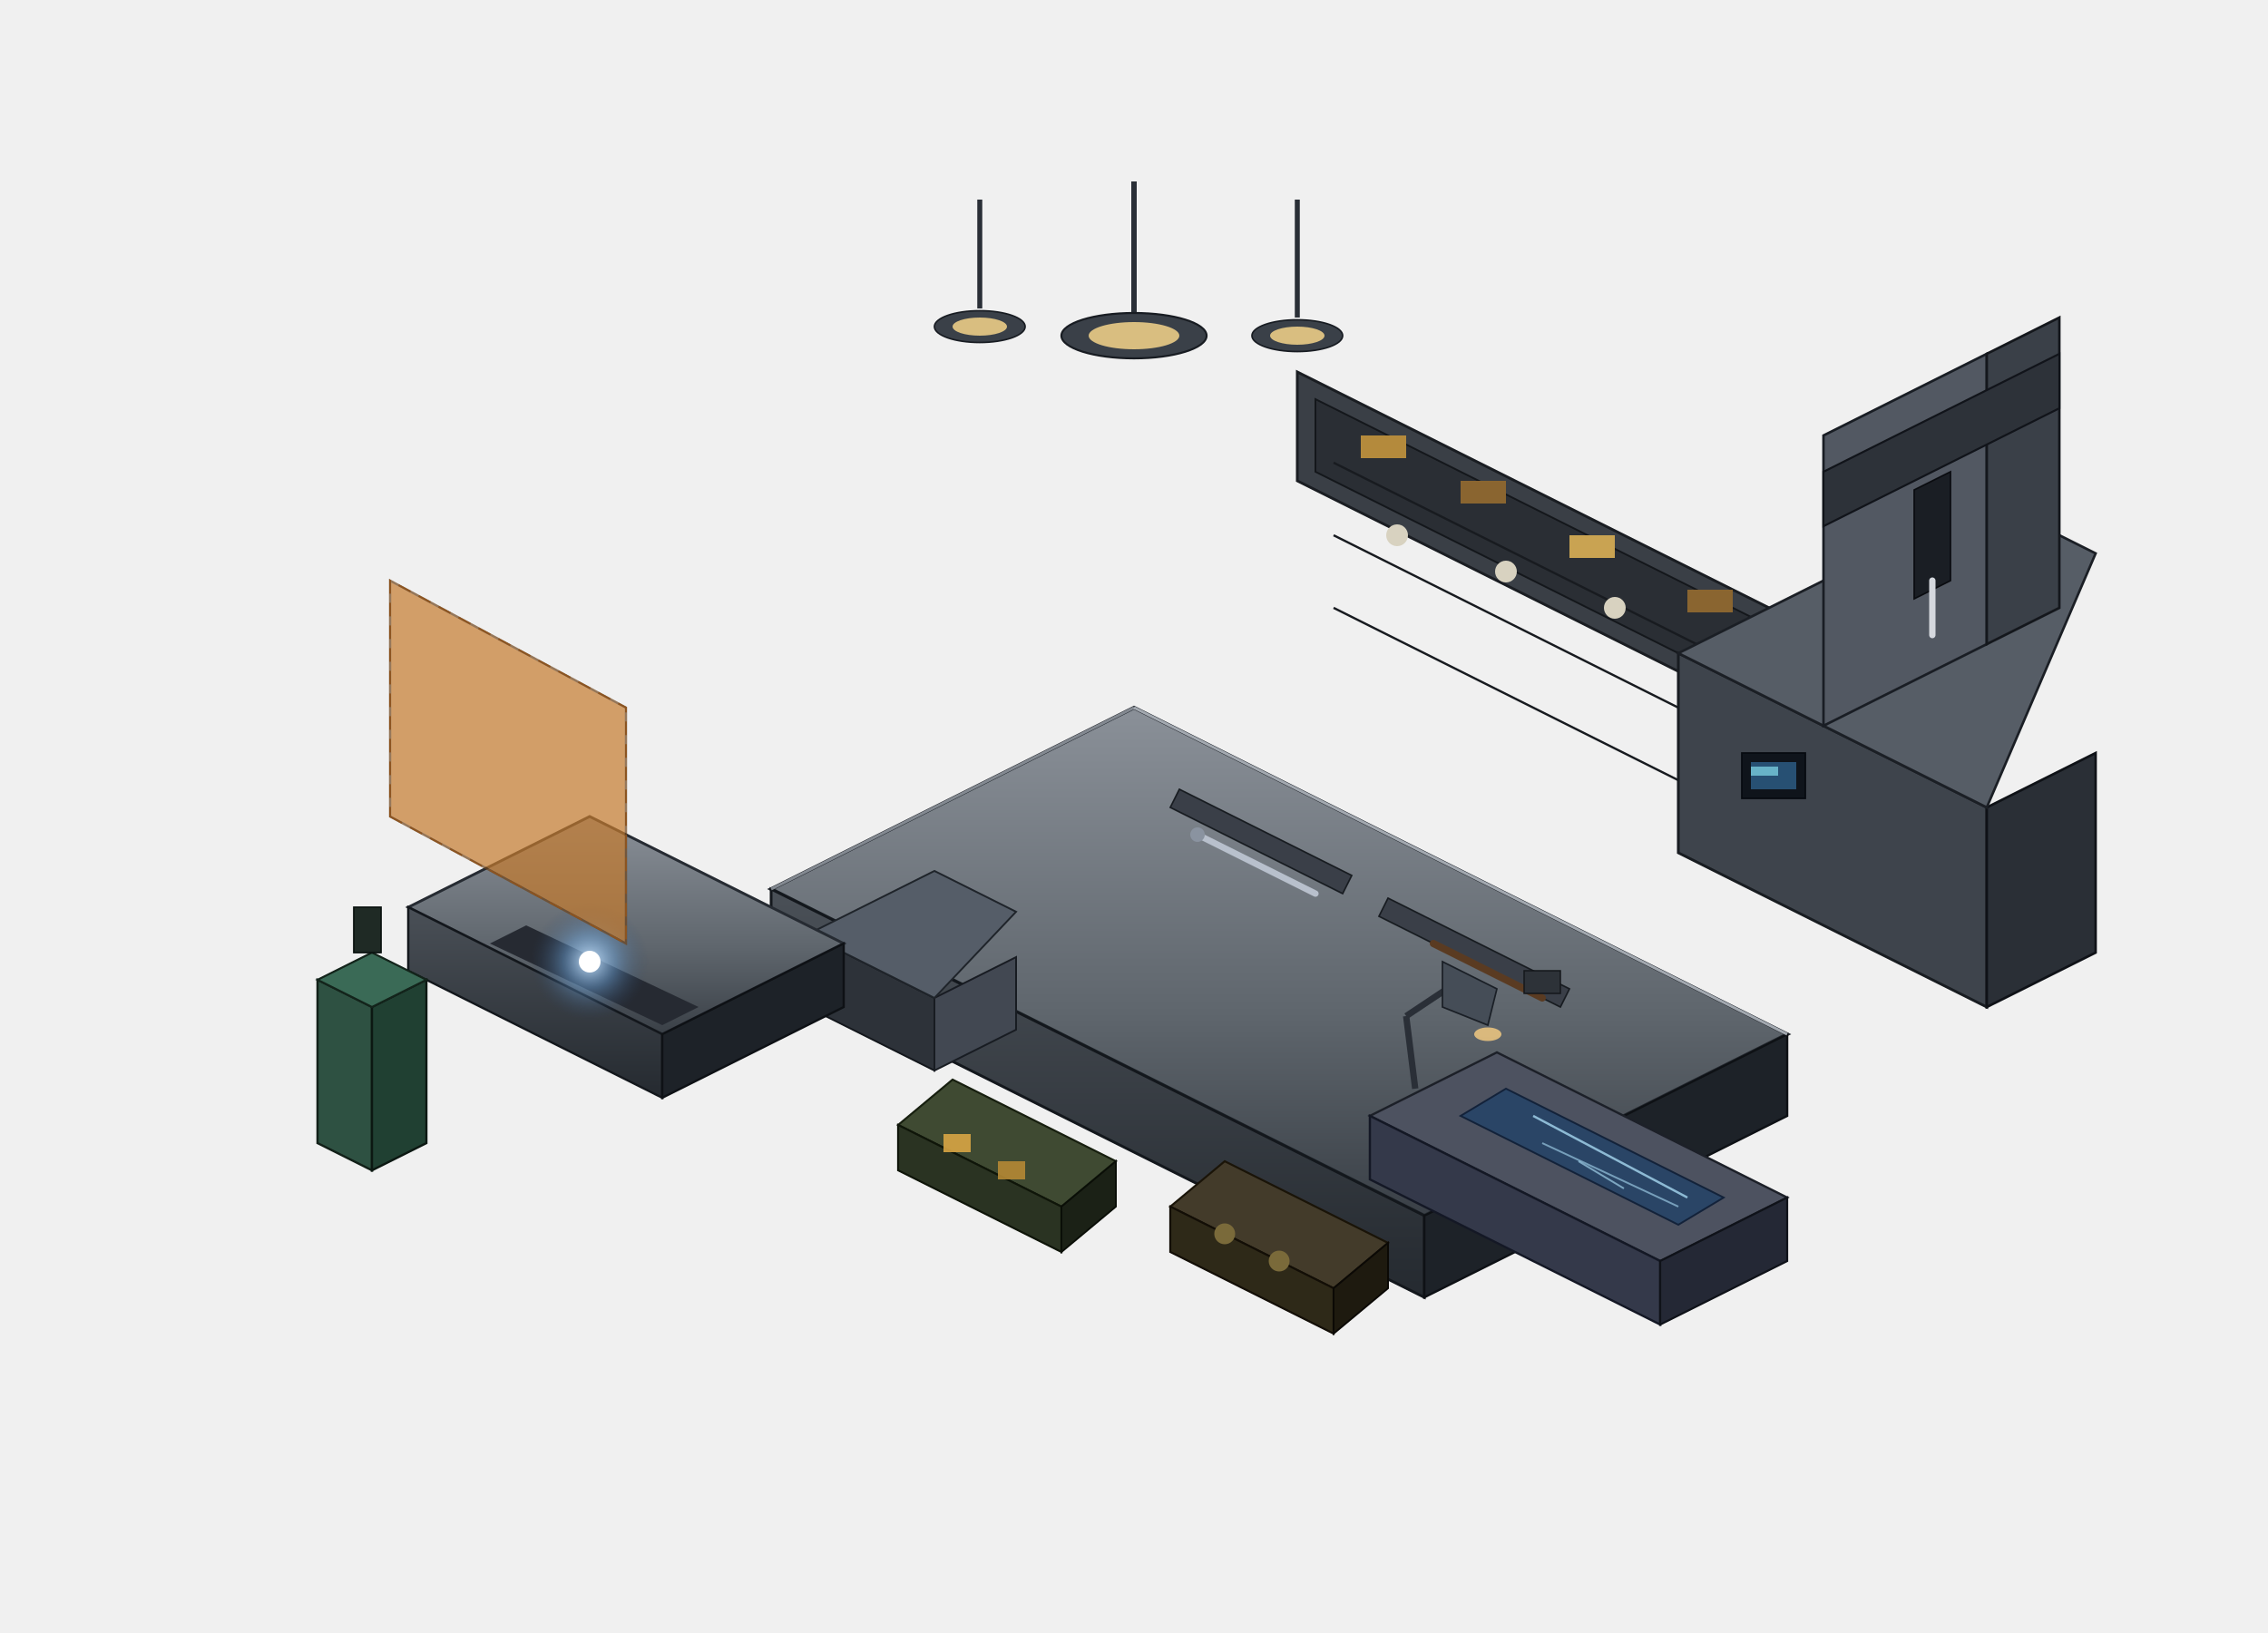
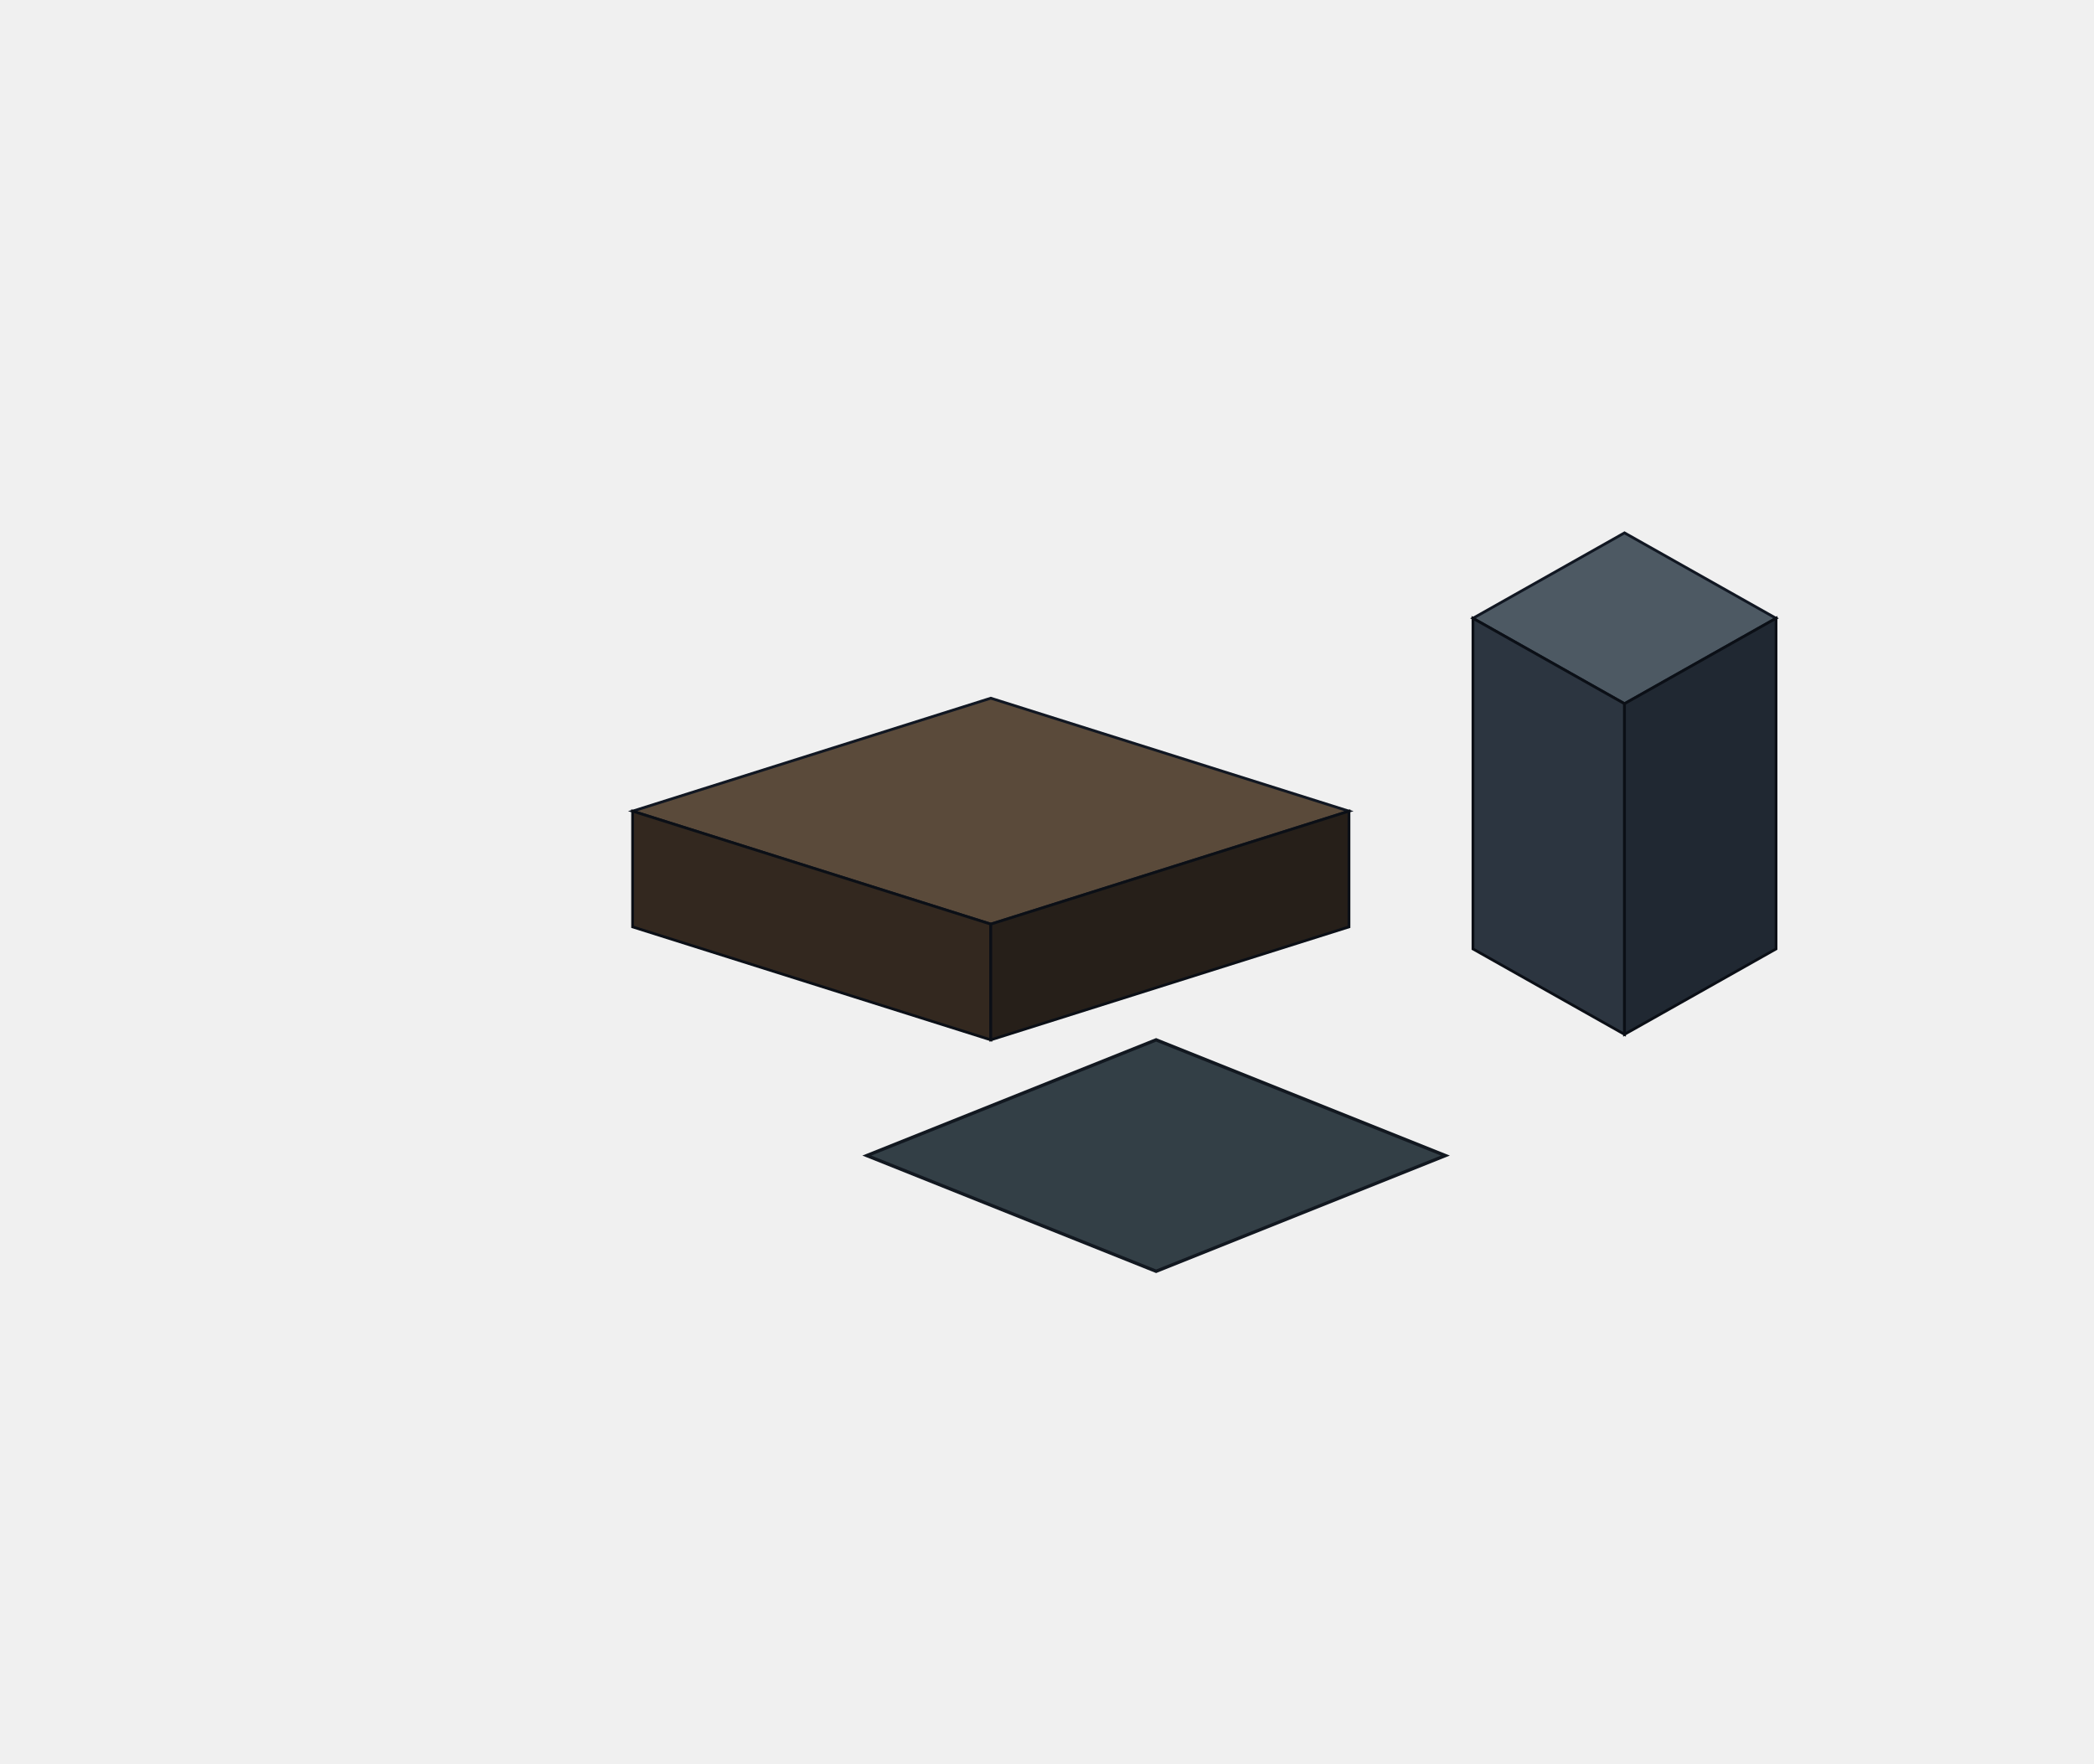
- <svg xmlns="http://www.w3.org/2000/svg" viewBox="-50 0 500 360">
-   <defs>
-     <linearGradient id="fabSteel" x1="0" y1="0" x2="0" y2="1">
-       <stop offset="0" stop-color="#8a9098" />
-       <stop offset="0.6" stop-color="#5f666d" />
-       <stop offset="1" stop-color="#3a4047" />
-     </linearGradient>
-     <linearGradient id="fabSteelFront" x1="0" y1="0" x2="0" y2="1">
-       <stop offset="0" stop-color="#4a5057" />
-       <stop offset="1" stop-color="#252a30" />
-     </linearGradient>
-     <radialGradient id="fabWeldArc" cx="0.5" cy="0.5" r="0.5">
-       <stop offset="0" stop-color="#cfe8ff" stop-opacity="0.95" />
-       <stop offset="0.45" stop-color="#6fa8e0" stop-opacity="0.45" />
-       <stop offset="1" stop-color="#2a4466" stop-opacity="0" />
-     </radialGradient>
-   </defs>
-   <g id="back-rack">
-     <polygon points="236,82 376,152 376,176 236,106" fill="#3a3f46" stroke="#1a1d22" stroke-width="0.6" />
-     <polygon points="240,88 372,154 372,170 240,104" fill="#2a2e34" stroke="#14171b" stroke-width="0.4" />
-     <line x1="244" y1="102" x2="368" y2="164" stroke="#181b20" stroke-width="0.5" />
-     <line x1="244" y1="118" x2="368" y2="180" stroke="#181b20" stroke-width="0.5" />
-     <line x1="244" y1="134" x2="368" y2="196" stroke="#181b20" stroke-width="0.5" />
-     <rect x="250" y="96" width="10" height="5" fill="#b48a3c" />
-     <rect x="272" y="106" width="10" height="5" fill="#8a6530" />
-     <rect x="296" y="118" width="10" height="5" fill="#c9a352" />
-     <rect x="322" y="130" width="10" height="5" fill="#8a6530" />
-     <rect x="348" y="142" width="10" height="5" fill="#b48a3c" />
-     <circle cx="258" cy="118" r="2.4" fill="#d8d2c0" />
-     <circle cx="282" cy="126" r="2.4" fill="#d8d2c0" />
-     <circle cx="306" cy="134" r="2.4" fill="#d8d2c0" />
+ <svg xmlns="http://www.w3.org/2000/svg" viewBox="-90 0 760 640">
+   <g id="workbench">
+     <polygon points="269.6,253.4 399.6,294.4 269.6,335.4 139.6,294.4" fill="#5a4a3a" stroke="#111722" stroke-width="1" />
+     <polygon points="139.6,294.4 269.6,335.4 269.6,377.4 139.6,336.4" fill="#33281f" stroke="#0b0f16" stroke-width="1" />
+     <polygon points="269.6,335.4 399.6,294.4 399.6,336.4 269.6,377.4" fill="#261f19" stroke="#0b0f16" stroke-width="1" />
  </g>
-   <g id="workbench">
-     <polygon points="200,156 344,228 264,268 120,196" fill="url(#fabSteel)" stroke="#262b32" stroke-width="0.8" />
-     <polygon points="120,196 264,268 264,286 120,214" fill="url(#fabSteelFront)" stroke="#13171c" stroke-width="0.6" />
-     <polygon points="344,228 264,268 264,286 344,246" fill="#1d2228" stroke="#0e1115" stroke-width="0.5" />
-     <line x1="200" y1="156" x2="344" y2="228" stroke="#c2c8d0" stroke-width="0.6" opacity="0.8" />
-     <line x1="200" y1="156" x2="120" y2="196" stroke="#c2c8d0" stroke-width="0.6" opacity="0.6" />
-     <polygon points="210,174 248,193 246,197 208,178" fill="#3a3f48" stroke="#181c21" stroke-width="0.35" />
-     <polygon points="256,198 296,218 294,222 254,202" fill="#3a3f48" stroke="#181c21" stroke-width="0.35" />
-     <line x1="214" y1="184" x2="240" y2="197" stroke="#b8c0cc" stroke-width="1.4" stroke-linecap="round" />
-     <circle cx="214" cy="184" r="1.6" fill="#8a93a0" />
-     <line x1="266" y1="208" x2="290" y2="220" stroke="#5a3b22" stroke-width="1.6" stroke-linecap="round" />
-     <rect x="286" y="214" width="8" height="5" fill="#2d3238" stroke="#14171b" stroke-width="0.3" />
-     <polygon points="128,206 156,220 156,236 128,222" fill="#2d3239" stroke="#13171c" stroke-width="0.4" />
-     <polygon points="156,220 174,211 174,227 156,236" fill="#424852" stroke="#181c22" stroke-width="0.4" />
-     <polygon points="128,206 156,192 174,201 156,220" fill="#555d68" stroke="#1f242a" stroke-width="0.4" />
+   <g id="machine">
+     <polygon points="499.6,193.4 554.6,224.4 499.6,255.4 444.6,224.4" fill="#4d5963" stroke="#111722" stroke-width="1" />
+     <polygon points="444.6,224.4 499.6,255.4 499.6,375.4 444.6,344.4" fill="#2c3540" stroke="#0b0f16" stroke-width="1" />
+     <polygon points="499.6,255.4 554.6,224.4 554.6,344.4 499.6,375.4" fill="#202832" stroke="#0b0f16" stroke-width="1" />
  </g>
-   <g id="cnc-mill">
-     <polygon points="320,144 388,178 388,222 320,188" fill="#3e444c" stroke="#181c21" stroke-width="0.6" />
-     <polygon points="388,178 412,166 412,210 388,222" fill="#2a2f36" stroke="#0f1217" stroke-width="0.55" />
-     <polygon points="320,144 388,110 412,122 388,178" fill="#565d66" stroke="#1b1f25" stroke-width="0.55" />
-     <polygon points="352,160 388,142 388,78 352,96" fill="#525862" stroke="#191d24" stroke-width="0.55" />
-     <polygon points="388,142 404,134 404,70 388,78" fill="#3a4048" stroke="#14171c" stroke-width="0.55" />
-     <polygon points="352,104 404,78 404,90 352,116" fill="#2d3239" stroke="#11141a" stroke-width="0.45" />
-     <polygon points="372,108 380,104 380,128 372,132" fill="#1a1e24" stroke="#0a0c10" stroke-width="0.35" />
-     <line x1="376" y1="128" x2="376" y2="140" stroke="#d5d8de" stroke-width="1.4" stroke-linecap="round" />
-     <rect x="334" y="166" width="14" height="10" fill="#0f141b" stroke="#060a10" stroke-width="0.35" />
-     <rect x="336" y="168" width="10" height="6" fill="#285378" opacity="0.95" />
-     <rect x="336" y="169" width="6" height="2" fill="#6fbed2" opacity="0.9" />
-   </g>
-   <g id="weld-stand">
-     <polygon points="80,180 136,208 96,228 40,200" fill="url(#fabSteel)" stroke="#262b32" stroke-width="0.6" />
-     <polygon points="40,200 96,228 96,242 40,214" fill="url(#fabSteelFront)" stroke="#13171c" stroke-width="0.5" />
-     <polygon points="96,228 136,208 136,222 96,242" fill="#1d2228" stroke="#0e1115" stroke-width="0.5" />
-     <polygon points="66,204 104,222 96,226 58,208" fill="#262a32" />
-     <circle cx="80" cy="212" r="13" fill="url(#fabWeldArc)" />
-     <circle cx="80" cy="212" r="2.4" fill="#ffffff" />
-     <polygon points="36,180 88,208 88,156 36,128" fill="#c57b2e" opacity="0.7" stroke="#6d431a" stroke-width="0.5" />
-     <polygon points="36,180 88,208 88,156 36,128" fill="none" stroke="#8c5420" stroke-width="0.4" stroke-dasharray="3 2" />
-     <polygon points="20,216 32,222 32,258 20,252" fill="#2e5142" stroke="#122018" stroke-width="0.5" />
-     <polygon points="32,222 44,216 44,252 32,258" fill="#204032" stroke="#0c1812" stroke-width="0.5" />
-     <polygon points="20,216 32,210 44,216 32,222" fill="#3a6a56" stroke="#13241b" stroke-width="0.45" />
-     <rect x="28" y="200" width="6" height="10" fill="#1f2a25" stroke="#0a1210" stroke-width="0.35" />
-   </g>
-   <g id="parts-bins">
-     <polygon points="160,238 196,256 184,266 148,248" fill="#3f4a32" stroke="#171f0f" stroke-width="0.45" />
-     <polygon points="148,248 184,266 184,276 148,258" fill="#2a3322" stroke="#0f1509" stroke-width="0.45" />
-     <polygon points="196,256 184,266 184,276 196,266" fill="#1b2116" stroke="#0a0e07" stroke-width="0.4" />
-     <rect x="158" y="250" width="6" height="4" fill="#d8a544" opacity="0.9" />
-     <rect x="170" y="256" width="6" height="4" fill="#b58834" opacity="0.9" />
-     <polygon points="220,256 256,274 244,284 208,266" fill="#433b2a" stroke="#1a1408" stroke-width="0.45" />
-     <polygon points="208,266 244,284 244,294 208,276" fill="#2e2918" stroke="#130e06" stroke-width="0.45" />
-     <polygon points="256,274 244,284 244,294 256,284" fill="#1e1a0f" stroke="#0b0905" stroke-width="0.4" />
-     <circle cx="220" cy="272" r="2.3" fill="#7a6a3a" />
-     <circle cx="232" cy="278" r="2.3" fill="#7a6a3a" />
-   </g>
-   <g id="drafting-console">
-     <polygon points="280,232 344,264 316,278 252,246" fill="#4d5260" stroke="#1c2028" stroke-width="0.5" />
-     <polygon points="252,246 316,278 316,292 252,260" fill="#34394a" stroke="#141825" stroke-width="0.5" />
-     <polygon points="344,264 316,278 316,292 344,278" fill="#242835" stroke="#0f1219" stroke-width="0.45" />
-     <polygon points="282,240 330,264 320,270 272,246" fill="#2a4566" stroke="#13223a" stroke-width="0.4" />
-     <line x1="288" y1="246" x2="322" y2="264" stroke="#9fcfe8" stroke-width="0.5" opacity="0.85" />
-     <line x1="290" y1="252" x2="320" y2="266" stroke="#9fcfe8" stroke-width="0.4" opacity="0.65" />
-     <line x1="298" y1="256" x2="308" y2="262" stroke="#9fcfe8" stroke-width="0.4" opacity="0.7" />
-     <line x1="262" y1="240" x2="260" y2="224" stroke="#2a2f37" stroke-width="1.4" />
-     <line x1="260" y1="224" x2="272" y2="216" stroke="#2a2f37" stroke-width="1.4" />
-     <polygon points="268,212 280,218 278,226 268,222" fill="#454d57" stroke="#1a1f26" stroke-width="0.35" />
-     <ellipse cx="278" cy="228" rx="3" ry="1.5" fill="#f0c880" opacity="0.85" />
-   </g>
-   <g id="pendants">
-     <line x1="200" y1="40" x2="200" y2="70" stroke="#2a2f37" stroke-width="1.2" />
-     <ellipse cx="200" cy="74" rx="16" ry="5" fill="#3a4048" stroke="#181c22" stroke-width="0.45" />
-     <ellipse cx="200" cy="74" rx="10" ry="3" fill="#f4d48a" opacity="0.85" />
-     <line x1="236" y1="44" x2="236" y2="70" stroke="#2a2f37" stroke-width="1.1" />
-     <ellipse cx="236" cy="74" rx="10" ry="3.5" fill="#3a4048" stroke="#181c22" stroke-width="0.35" />
-     <ellipse cx="236" cy="74" rx="6" ry="2" fill="#f4d48a" opacity="0.85" />
-     <line x1="166" y1="44" x2="166" y2="68" stroke="#2a2f37" stroke-width="1.1" />
-     <ellipse cx="166" cy="72" rx="10" ry="3.5" fill="#3a4048" stroke="#181c22" stroke-width="0.35" />
-     <ellipse cx="166" cy="72" rx="6" ry="2" fill="#f4d48a" opacity="0.85" />
-   </g>
+   <polygon id="mat" points="329.6,377.4 434.6,419.4 329.6,461.4 224.6,419.4" fill="#333f46" stroke="#121820" stroke-width="1.2" />
</svg>
